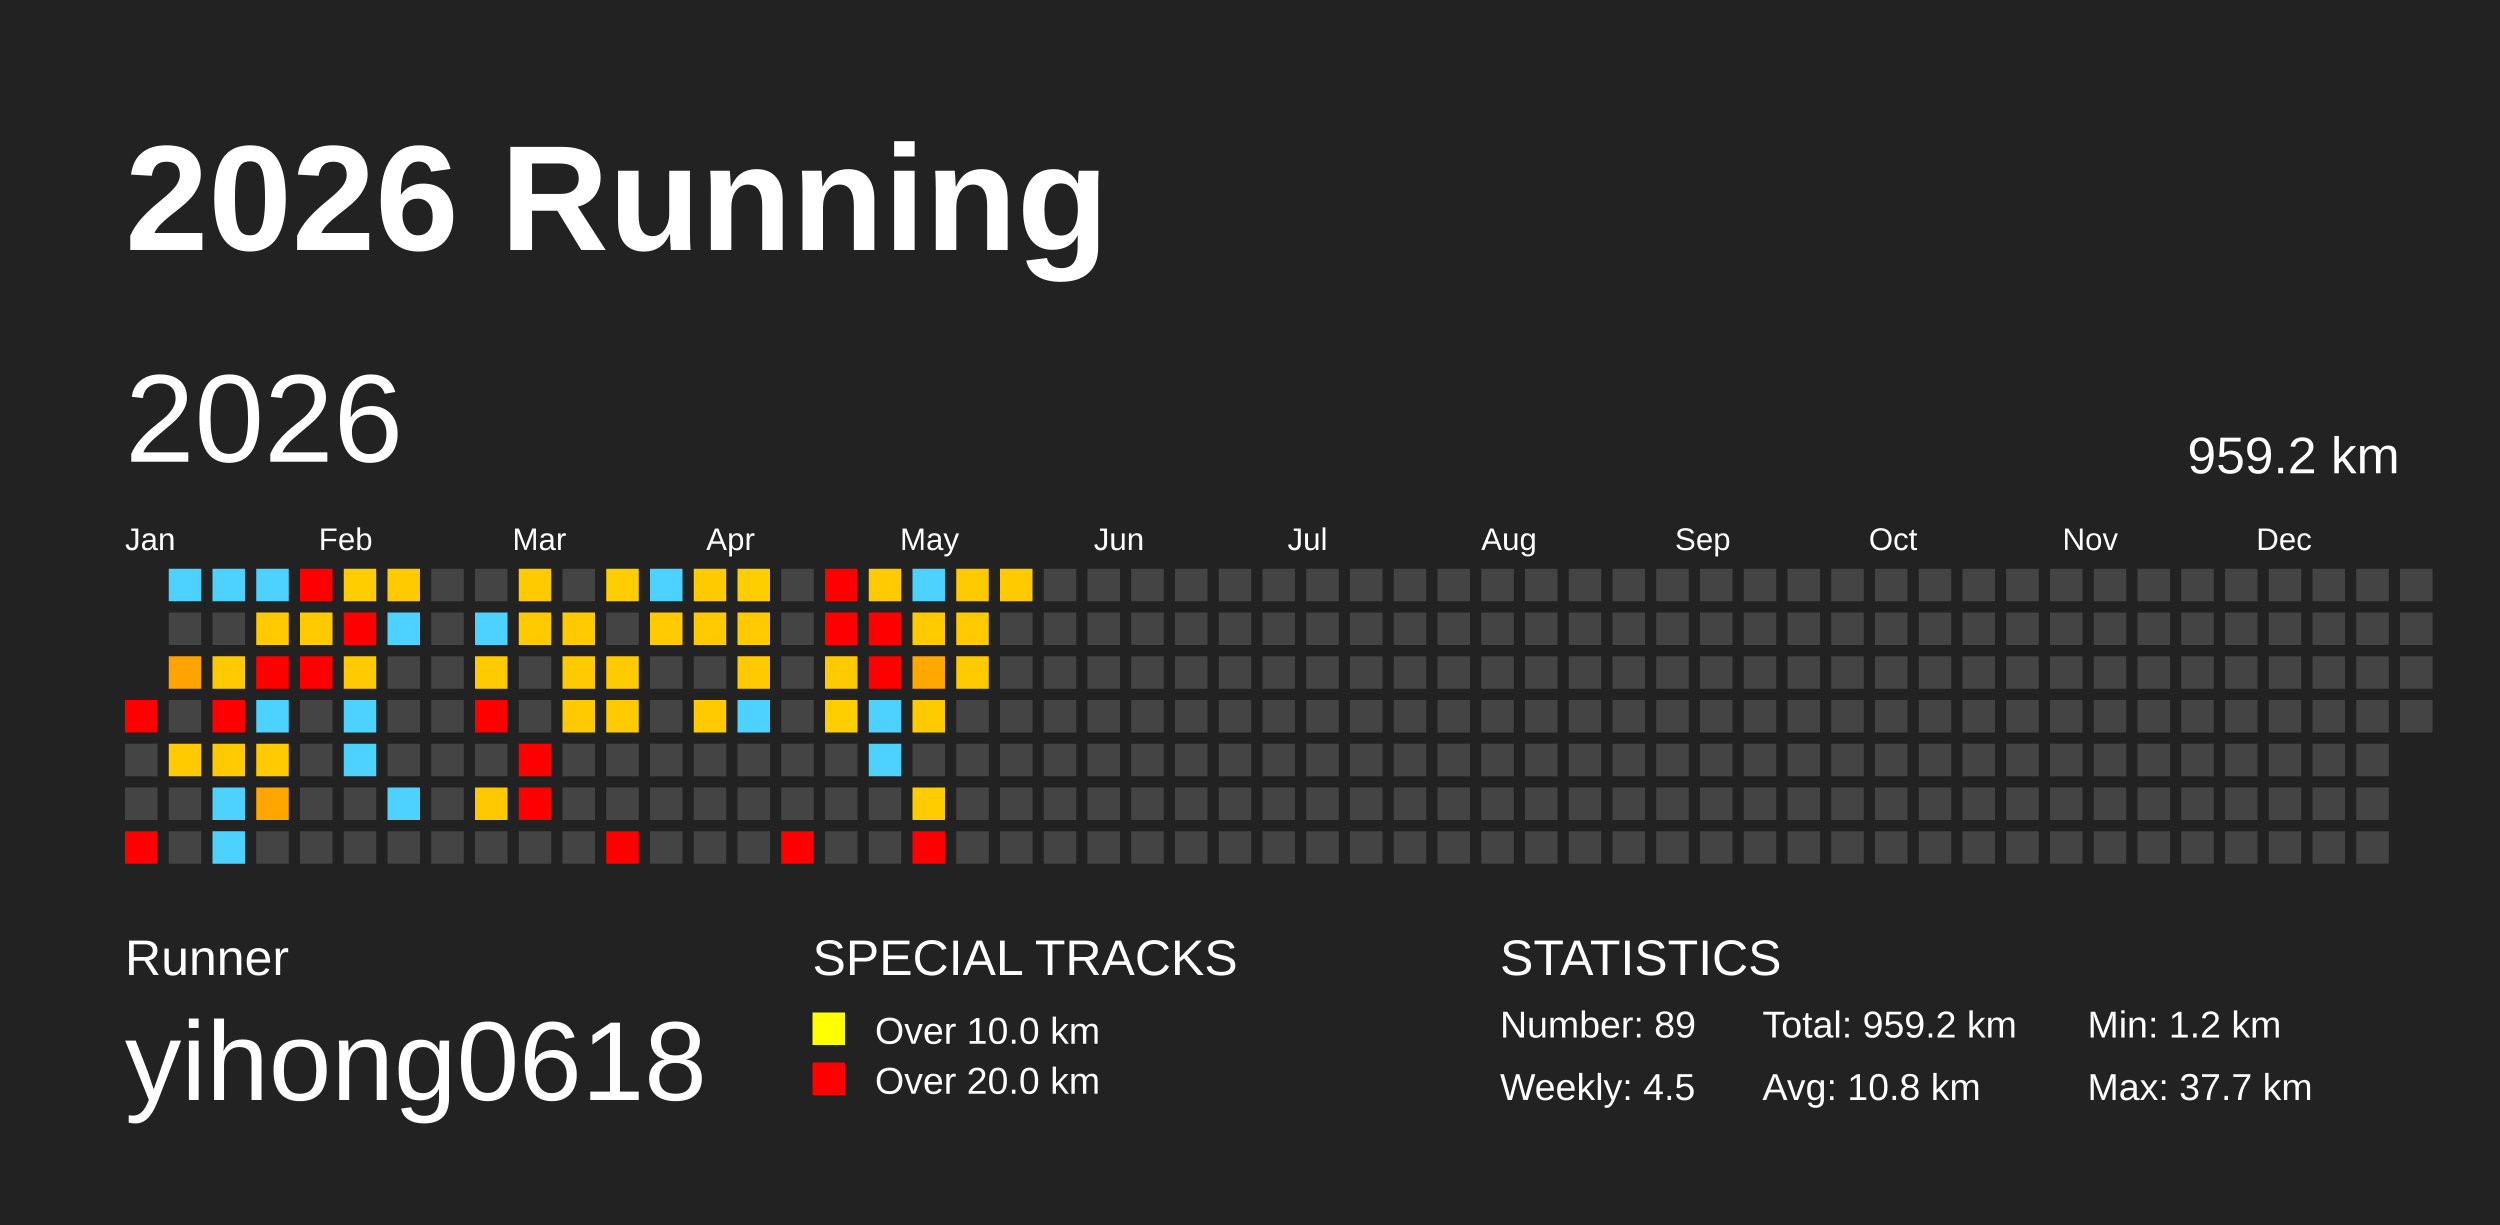
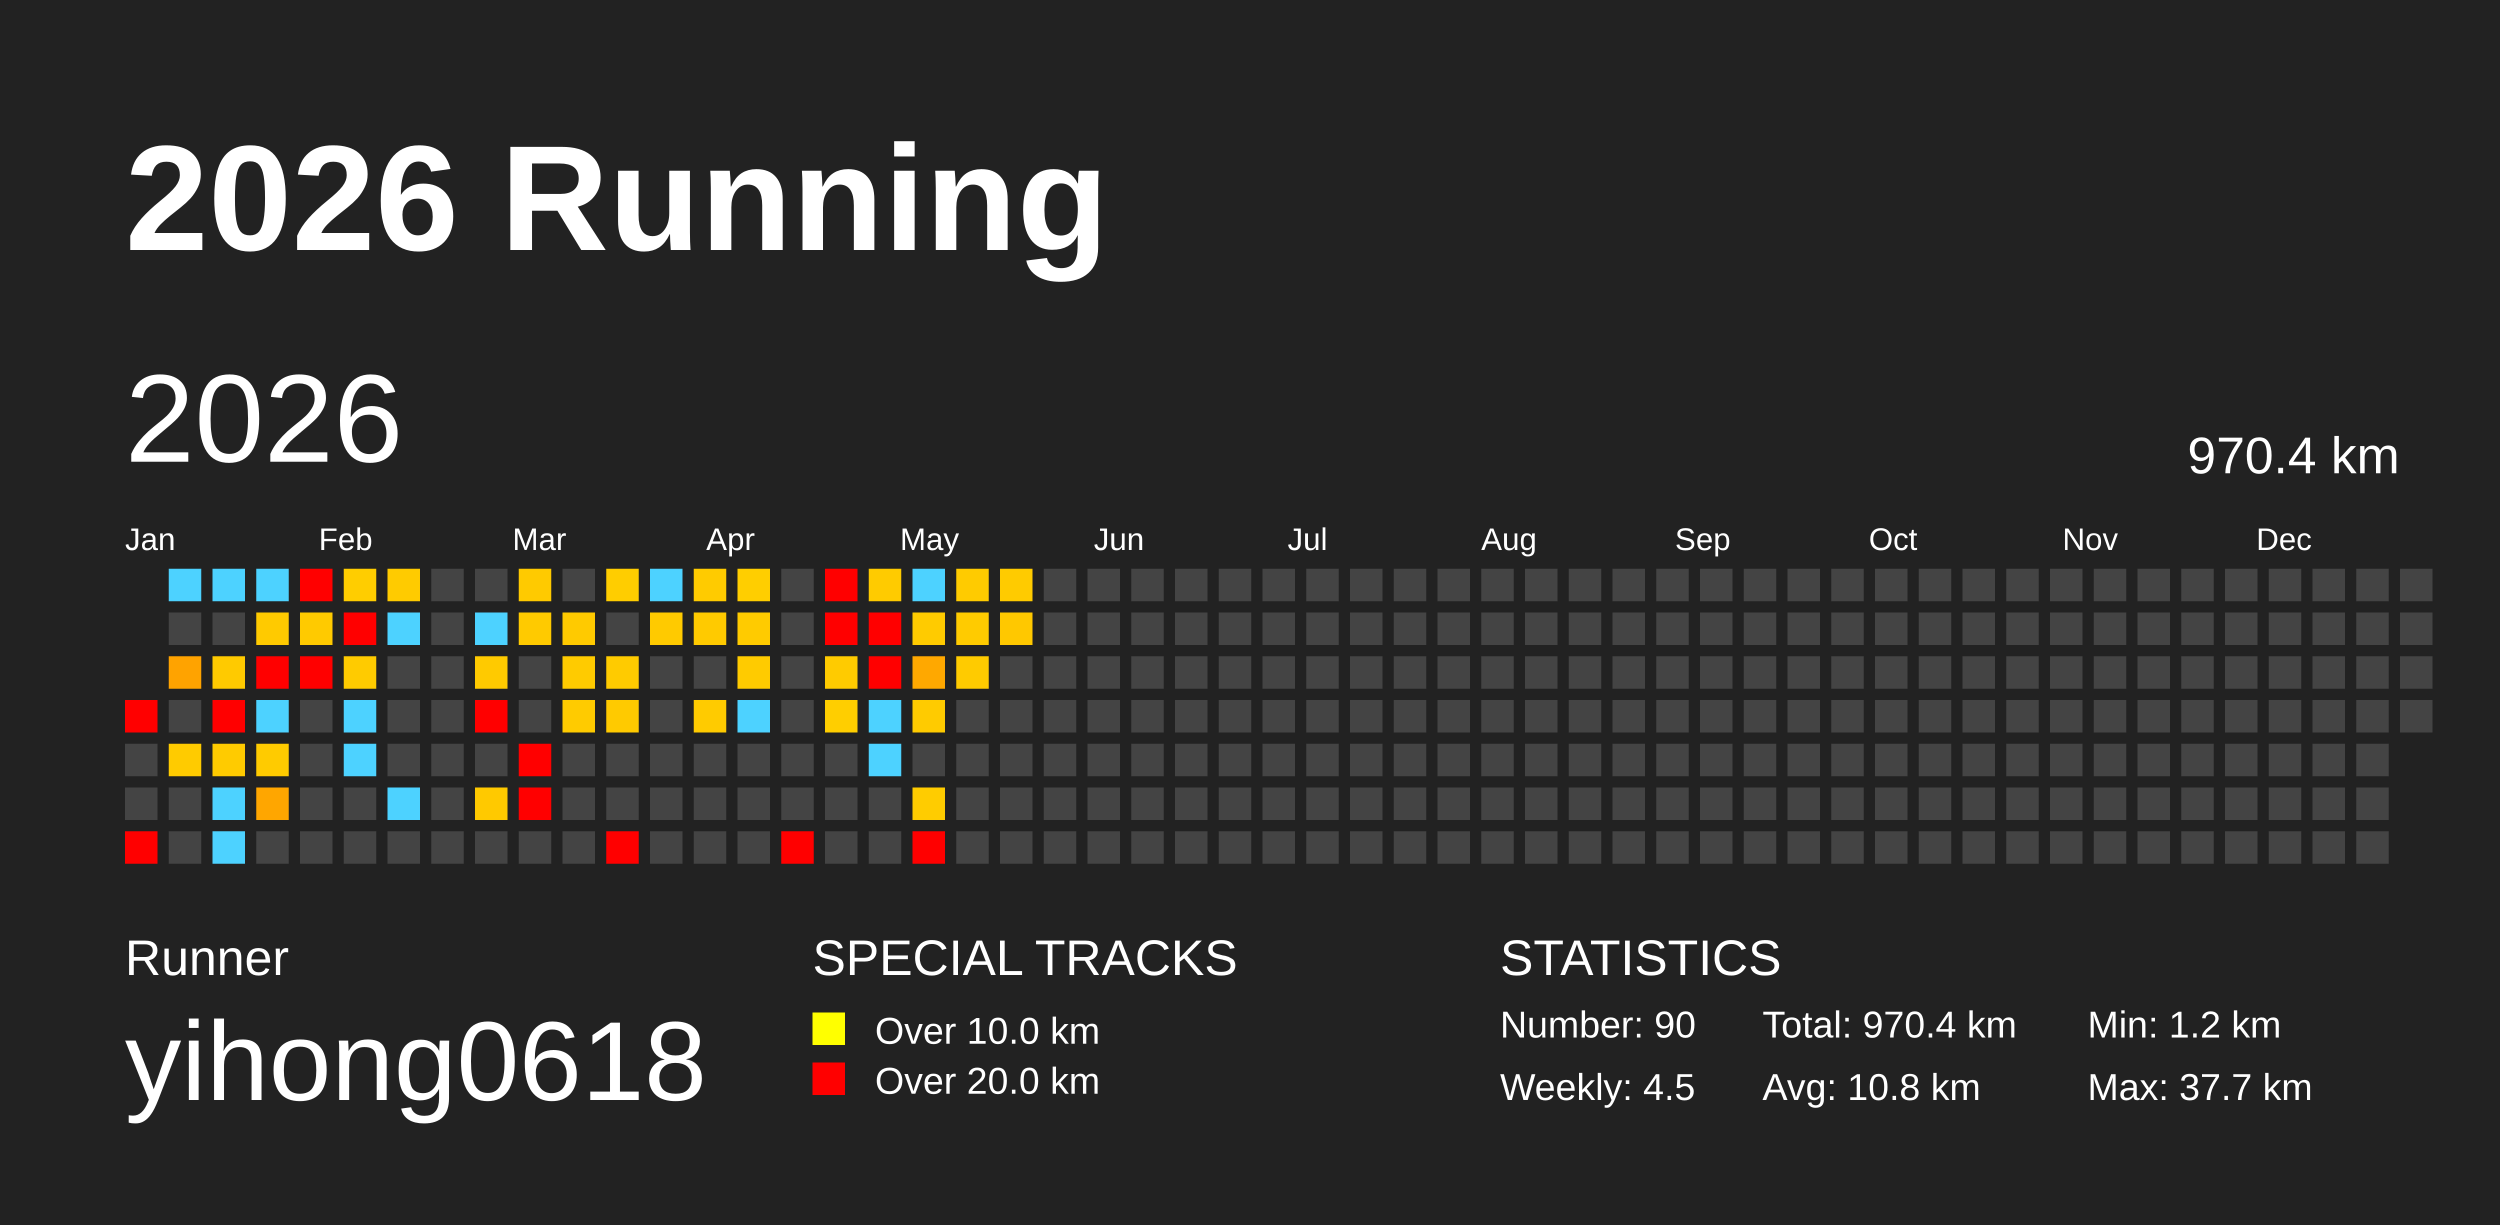
<svg xmlns="http://www.w3.org/2000/svg" baseProfile="full" height="98mm" version="1.1" viewBox="0,0,200,98" width="200mm">
  <defs />
  <rect fill="#222222" height="98" width="200" x="0" y="0" />
  <text fill="#FFFFFF" style="font-size:12px; font-family:Arial; font-weight:bold;" x="10" y="20">2026 Running</text>
  <text fill="#FFFFFF" style="font-size:4px; font-family:Arial" x="10" y="78">Runner</text>
  <text fill="#FFFFFF" style="font-size:9px; font-family:Arial" x="10" y="88">yihong0618</text>
  <text fill="#FFFFFF" style="font-size:4px; font-family:Arial" x="65" y="78">SPECIAL TRACKS</text>
  <rect fill="yellow" height="2.6" width="2.6" x="65" y="81" />
  <text fill="#FFFFFF" style="font-size:3px; font-family:Arial" x="70" y="83.5">Over 10.0 km</text>
  <rect fill="red" height="2.6" width="2.6" x="65" y="85" />
  <text fill="#FFFFFF" style="font-size:3px; font-family:Arial" x="70" y="87.5">Over 20.0 km</text>
  <text fill="#FFFFFF" style="font-size:4px; font-family:Arial" x="120" y="78">STATISTICS</text>
-   <text fill="#FFFFFF" style="font-size:3px; font-family:Arial" x="120" y="83">Number: 89</text>
+   <text fill="#FFFFFF" style="font-size:3px; font-family:Arial" x="120" y="83">Number: 90</text>
  <text fill="#FFFFFF" style="font-size:3px; font-family:Arial" x="120" y="88">Weekly: 4.5</text>
-   <text fill="#FFFFFF" style="font-size:3px; font-family:Arial" x="141" y="83">Total: 959.2 km</text>
+   <text fill="#FFFFFF" style="font-size:3px; font-family:Arial" x="141" y="83">Total: 970.4 km</text>
  <text fill="#FFFFFF" style="font-size:3px; font-family:Arial" x="141" y="88">Avg: 10.8 km</text>
  <text fill="#FFFFFF" style="font-size:3px; font-family:Arial" x="167" y="83">Min: 1.2 km</text>
  <text fill="#FFFFFF" style="font-size:3px; font-family:Arial" x="167" y="88">Max: 37.7 km</text>
  <text dominant-baseline="hanging" fill="#FFFFFF" style="font-size:10.0px; font-family:Arial;" x="10" y="30">2026</text>
-   <text dominant-baseline="hanging" fill="#FFFFFF" style="font-size:4.125px; font-family:Arial;" x="175" y="35">959.2 km</text>
+   <text dominant-baseline="hanging" fill="#FFFFFF" style="font-size:4.125px; font-family:Arial;" x="175" y="35">970.4 km</text>
  <text fill="#FFFFFF" style="font-size:2.5px; font-family:Arial" x="10.0" y="44">Jan</text>
  <text fill="#FFFFFF" style="font-size:2.5px; font-family:Arial" x="25.5" y="44">Feb</text>
  <text fill="#FFFFFF" style="font-size:2.5px; font-family:Arial" x="41.0" y="44">Mar</text>
  <text fill="#FFFFFF" style="font-size:2.5px; font-family:Arial" x="56.5" y="44">Apr</text>
  <text fill="#FFFFFF" style="font-size:2.5px; font-family:Arial" x="72.0" y="44">May</text>
  <text fill="#FFFFFF" style="font-size:2.5px; font-family:Arial" x="87.5" y="44">Jun</text>
  <text fill="#FFFFFF" style="font-size:2.5px; font-family:Arial" x="103.0" y="44">Jul</text>
  <text fill="#FFFFFF" style="font-size:2.5px; font-family:Arial" x="118.5" y="44">Aug</text>
  <text fill="#FFFFFF" style="font-size:2.5px; font-family:Arial" x="134.0" y="44">Sep</text>
  <text fill="#FFFFFF" style="font-size:2.5px; font-family:Arial" x="149.5" y="44">Oct</text>
  <text fill="#FFFFFF" style="font-size:2.5px; font-family:Arial" x="165.0" y="44">Nov</text>
  <text fill="#FFFFFF" style="font-size:2.5px; font-family:Arial" x="180.5" y="44">Dec</text>
  <rect fill="red" height="2.6" width="2.6" x="10.0" y="56.0" />
  <rect fill="#444444" height="2.6" width="2.6" x="10.0" y="59.5" />
  <rect fill="#444444" height="2.6" width="2.6" x="10.0" y="63.0" />
  <rect fill="red" height="2.6" width="2.6" x="10.0" y="66.5" />
  <rect fill="#4dd2ff" height="2.6" width="2.6" x="13.5" y="45.5" />
  <rect fill="#444444" height="2.6" width="2.6" x="13.5" y="49.0" />
  <rect fill="#ffa300" height="2.6" width="2.6" x="13.5" y="52.5" />
  <rect fill="#444444" height="2.6" width="2.6" x="13.5" y="56.0" />
  <rect fill="#ffcb00" height="2.6" width="2.6" x="13.5" y="59.5" />
  <rect fill="#444444" height="2.6" width="2.6" x="13.5" y="63.0" />
  <rect fill="#444444" height="2.6" width="2.6" x="13.5" y="66.5" />
  <rect fill="#4dd2ff" height="2.6" width="2.6" x="17.0" y="45.5" />
  <rect fill="#444444" height="2.6" width="2.6" x="17.0" y="49.0" />
  <rect fill="#ffca00" height="2.6" width="2.6" x="17.0" y="52.5" />
  <rect fill="red" height="2.6" width="2.6" x="17.0" y="56.0" />
  <rect fill="#ffcb00" height="2.6" width="2.6" x="17.0" y="59.5" />
  <rect fill="#4dd2ff" height="2.6" width="2.6" x="17.0" y="63.0" />
  <rect fill="#4dd2ff" height="2.6" width="2.6" x="17.0" y="66.5" />
  <rect fill="#4dd2ff" height="2.6" width="2.6" x="20.5" y="45.5" />
  <rect fill="#ffca00" height="2.6" width="2.6" x="20.5" y="49.0" />
  <rect fill="red" height="2.6" width="2.6" x="20.5" y="52.5" />
  <rect fill="#4dd2ff" height="2.6" width="2.6" x="20.5" y="56.0" />
  <rect fill="#ffcb00" height="2.6" width="2.6" x="20.5" y="59.5" />
  <rect fill="#ffa600" height="2.6" width="2.6" x="20.5" y="63.0" />
  <rect fill="#444444" height="2.6" width="2.6" x="20.5" y="66.5" />
  <rect fill="red" height="2.6" width="2.6" x="24.0" y="45.5" />
  <rect fill="#ffca00" height="2.6" width="2.6" x="24.0" y="49.0" />
  <rect fill="red" height="2.6" width="2.6" x="24.0" y="52.5" />
  <rect fill="#444444" height="2.6" width="2.6" x="24.0" y="56.0" />
  <rect fill="#444444" height="2.6" width="2.6" x="24.0" y="59.5" />
  <rect fill="#444444" height="2.6" width="2.6" x="24.0" y="63.0" />
  <rect fill="#444444" height="2.6" width="2.6" x="24.0" y="66.5" />
  <rect fill="#ffcd00" height="2.6" width="2.6" x="27.5" y="45.5" />
  <rect fill="red" height="2.6" width="2.6" x="27.5" y="49.0" />
  <rect fill="#ffcb00" height="2.6" width="2.6" x="27.5" y="52.5" />
  <rect fill="#4dd2ff" height="2.6" width="2.6" x="27.5" y="56.0" />
  <rect fill="#4dd2ff" height="2.6" width="2.6" x="27.5" y="59.5" />
  <rect fill="#444444" height="2.6" width="2.6" x="27.5" y="63.0" />
  <rect fill="#444444" height="2.6" width="2.6" x="27.5" y="66.5" />
  <rect fill="#ffcb00" height="2.6" width="2.6" x="31.0" y="45.5" />
  <rect fill="#4dd2ff" height="2.6" width="2.6" x="31.0" y="49.0" />
  <rect fill="#444444" height="2.6" width="2.6" x="31.0" y="52.5" />
  <rect fill="#444444" height="2.6" width="2.6" x="31.0" y="56.0" />
  <rect fill="#444444" height="2.6" width="2.6" x="31.0" y="59.5" />
  <rect fill="#4dd2ff" height="2.6" width="2.6" x="31.0" y="63.0" />
  <rect fill="#444444" height="2.6" width="2.6" x="31.0" y="66.5" />
  <rect fill="#444444" height="2.6" width="2.6" x="34.5" y="45.5" />
  <rect fill="#444444" height="2.6" width="2.6" x="34.5" y="49.0" />
  <rect fill="#444444" height="2.6" width="2.6" x="34.5" y="52.5" />
  <rect fill="#444444" height="2.6" width="2.6" x="34.5" y="56.0" />
  <rect fill="#444444" height="2.6" width="2.6" x="34.5" y="59.5" />
  <rect fill="#444444" height="2.6" width="2.6" x="34.5" y="63.0" />
  <rect fill="#444444" height="2.6" width="2.6" x="34.5" y="66.5" />
  <rect fill="#444444" height="2.6" width="2.6" x="38.0" y="45.5" />
  <rect fill="#4dd2ff" height="2.6" width="2.6" x="38.0" y="49.0" />
  <rect fill="#ffca00" height="2.6" width="2.6" x="38.0" y="52.5" />
  <rect fill="red" height="2.6" width="2.6" x="38.0" y="56.0" />
  <rect fill="#444444" height="2.6" width="2.6" x="38.0" y="59.5" />
  <rect fill="#ffc900" height="2.6" width="2.6" x="38.0" y="63.0" />
  <rect fill="#444444" height="2.6" width="2.6" x="38.0" y="66.5" />
  <rect fill="#ffca00" height="2.6" width="2.6" x="41.5" y="45.5" />
  <rect fill="#ffca00" height="2.6" width="2.6" x="41.5" y="49.0" />
  <rect fill="#444444" height="2.6" width="2.6" x="41.5" y="52.5" />
  <rect fill="#444444" height="2.6" width="2.6" x="41.5" y="56.0" />
  <rect fill="red" height="2.6" width="2.6" x="41.5" y="59.5" />
  <rect fill="red" height="2.6" width="2.6" x="41.5" y="63.0" />
  <rect fill="#444444" height="2.6" width="2.6" x="41.5" y="66.5" />
  <rect fill="#444444" height="2.6" width="2.6" x="45.0" y="45.5" />
  <rect fill="#ffca00" height="2.6" width="2.6" x="45.0" y="49.0" />
  <rect fill="#ffcb00" height="2.6" width="2.6" x="45.0" y="52.5" />
  <rect fill="#ffcb00" height="2.6" width="2.6" x="45.0" y="56.0" />
  <rect fill="#444444" height="2.6" width="2.6" x="45.0" y="59.5" />
  <rect fill="#444444" height="2.6" width="2.6" x="45.0" y="63.0" />
  <rect fill="#444444" height="2.6" width="2.6" x="45.0" y="66.5" />
  <rect fill="#ffcd00" height="2.6" width="2.6" x="48.5" y="45.5" />
  <rect fill="#444444" height="2.6" width="2.6" x="48.5" y="49.0" />
  <rect fill="#ffcb00" height="2.6" width="2.6" x="48.5" y="52.5" />
  <rect fill="#ffca00" height="2.6" width="2.6" x="48.5" y="56.0" />
  <rect fill="#444444" height="2.6" width="2.6" x="48.5" y="59.5" />
  <rect fill="#444444" height="2.6" width="2.6" x="48.5" y="63.0" />
  <rect fill="red" height="2.6" width="2.6" x="48.5" y="66.5" />
  <rect fill="#4dd2ff" height="2.6" width="2.6" x="52.0" y="45.5" />
  <rect fill="#ffca00" height="2.6" width="2.6" x="52.0" y="49.0" />
  <rect fill="#444444" height="2.6" width="2.6" x="52.0" y="52.5" />
  <rect fill="#444444" height="2.6" width="2.6" x="52.0" y="56.0" />
  <rect fill="#444444" height="2.6" width="2.6" x="52.0" y="59.5" />
  <rect fill="#444444" height="2.6" width="2.6" x="52.0" y="63.0" />
  <rect fill="#444444" height="2.6" width="2.6" x="52.0" y="66.5" />
  <rect fill="#ffcb00" height="2.6" width="2.6" x="55.5" y="45.5" />
  <rect fill="#ffca00" height="2.6" width="2.6" x="55.5" y="49.0" />
  <rect fill="#444444" height="2.6" width="2.6" x="55.5" y="52.5" />
  <rect fill="#ffcb00" height="2.6" width="2.6" x="55.5" y="56.0" />
  <rect fill="#444444" height="2.6" width="2.6" x="55.5" y="59.5" />
  <rect fill="#444444" height="2.6" width="2.6" x="55.5" y="63.0" />
  <rect fill="#444444" height="2.6" width="2.6" x="55.5" y="66.5" />
  <rect fill="#ffce00" height="2.6" width="2.6" x="59.0" y="45.5" />
  <rect fill="#ffcb00" height="2.6" width="2.6" x="59.0" y="49.0" />
  <rect fill="#ffcb00" height="2.6" width="2.6" x="59.0" y="52.5" />
  <rect fill="#4dd2ff" height="2.6" width="2.6" x="59.0" y="56.0" />
  <rect fill="#444444" height="2.6" width="2.6" x="59.0" y="59.5" />
  <rect fill="#444444" height="2.6" width="2.6" x="59.0" y="63.0" />
  <rect fill="#444444" height="2.6" width="2.6" x="59.0" y="66.5" />
  <rect fill="#444444" height="2.6" width="2.6" x="62.5" y="45.5" />
  <rect fill="#444444" height="2.6" width="2.6" x="62.5" y="49.0" />
  <rect fill="#444444" height="2.6" width="2.6" x="62.5" y="52.5" />
  <rect fill="#444444" height="2.6" width="2.6" x="62.5" y="56.0" />
  <rect fill="#444444" height="2.6" width="2.6" x="62.5" y="59.5" />
  <rect fill="#444444" height="2.6" width="2.6" x="62.5" y="63.0" />
  <rect fill="red" height="2.6" width="2.6" x="62.5" y="66.5" />
  <rect fill="red" height="2.6" width="2.6" x="66.0" y="45.5" />
  <rect fill="red" height="2.6" width="2.6" x="66.0" y="49.0" />
  <rect fill="#ffcb00" height="2.6" width="2.6" x="66.0" y="52.5" />
  <rect fill="#ffce00" height="2.6" width="2.6" x="66.0" y="56.0" />
  <rect fill="#444444" height="2.6" width="2.6" x="66.0" y="59.5" />
  <rect fill="#444444" height="2.6" width="2.6" x="66.0" y="63.0" />
  <rect fill="#444444" height="2.6" width="2.6" x="66.0" y="66.5" />
  <rect fill="#ffcb00" height="2.6" width="2.6" x="69.5" y="45.5" />
  <rect fill="red" height="2.6" width="2.6" x="69.5" y="49.0" />
  <rect fill="red" height="2.6" width="2.6" x="69.5" y="52.5" />
  <rect fill="#4dd2ff" height="2.6" width="2.6" x="69.5" y="56.0" />
  <rect fill="#4dd2ff" height="2.6" width="2.6" x="69.5" y="59.5" />
  <rect fill="#444444" height="2.6" width="2.6" x="69.5" y="63.0" />
  <rect fill="#444444" height="2.6" width="2.6" x="69.5" y="66.5" />
  <rect fill="#4dd2ff" height="2.6" width="2.6" x="73.0" y="45.5" />
  <rect fill="#ffcb00" height="2.6" width="2.6" x="73.0" y="49.0" />
  <rect fill="#ffa800" height="2.6" width="2.6" x="73.0" y="52.5" />
  <rect fill="#ffcb00" height="2.6" width="2.6" x="73.0" y="56.0" />
  <rect fill="#444444" height="2.6" width="2.6" x="73.0" y="59.5" />
  <rect fill="#ffcc00" height="2.6" width="2.6" x="73.0" y="63.0" />
  <rect fill="red" height="2.6" width="2.6" x="73.0" y="66.5" />
  <rect fill="#ffcb00" height="2.6" width="2.6" x="76.5" y="45.5" />
  <rect fill="#ffcb00" height="2.6" width="2.6" x="76.5" y="49.0" />
  <rect fill="#ffcb00" height="2.6" width="2.6" x="76.5" y="52.5" />
  <rect fill="#444444" height="2.6" width="2.6" x="76.5" y="56.0" />
  <rect fill="#444444" height="2.6" width="2.6" x="76.5" y="59.5" />
  <rect fill="#444444" height="2.6" width="2.6" x="76.5" y="63.0" />
  <rect fill="#444444" height="2.6" width="2.6" x="76.5" y="66.5" />
  <rect fill="#ffcb00" height="2.6" width="2.6" x="80.0" y="45.5" />
-   <rect fill="#444444" height="2.6" width="2.6" x="80.0" y="49.0" />
+   <rect fill="#ffc800" height="2.6" width="2.6" x="80.0" y="49.0" />
  <rect fill="#444444" height="2.6" width="2.6" x="80.0" y="52.5" />
  <rect fill="#444444" height="2.6" width="2.6" x="80.0" y="56.0" />
  <rect fill="#444444" height="2.6" width="2.6" x="80.0" y="59.5" />
  <rect fill="#444444" height="2.6" width="2.6" x="80.0" y="63.0" />
  <rect fill="#444444" height="2.6" width="2.6" x="80.0" y="66.5" />
  <rect fill="#444444" height="2.6" width="2.6" x="83.5" y="45.5" />
  <rect fill="#444444" height="2.6" width="2.6" x="83.5" y="49.0" />
  <rect fill="#444444" height="2.6" width="2.6" x="83.5" y="52.5" />
  <rect fill="#444444" height="2.6" width="2.6" x="83.5" y="56.0" />
  <rect fill="#444444" height="2.6" width="2.6" x="83.5" y="59.5" />
  <rect fill="#444444" height="2.6" width="2.6" x="83.5" y="63.0" />
  <rect fill="#444444" height="2.6" width="2.6" x="83.5" y="66.5" />
  <rect fill="#444444" height="2.6" width="2.6" x="87.0" y="45.5" />
  <rect fill="#444444" height="2.6" width="2.6" x="87.0" y="49.0" />
  <rect fill="#444444" height="2.6" width="2.6" x="87.0" y="52.5" />
  <rect fill="#444444" height="2.6" width="2.6" x="87.0" y="56.0" />
  <rect fill="#444444" height="2.6" width="2.6" x="87.0" y="59.5" />
  <rect fill="#444444" height="2.6" width="2.6" x="87.0" y="63.0" />
  <rect fill="#444444" height="2.6" width="2.6" x="87.0" y="66.5" />
  <rect fill="#444444" height="2.6" width="2.6" x="90.5" y="45.5" />
  <rect fill="#444444" height="2.6" width="2.6" x="90.5" y="49.0" />
  <rect fill="#444444" height="2.6" width="2.6" x="90.5" y="52.5" />
  <rect fill="#444444" height="2.6" width="2.6" x="90.5" y="56.0" />
  <rect fill="#444444" height="2.6" width="2.6" x="90.5" y="59.5" />
  <rect fill="#444444" height="2.6" width="2.6" x="90.5" y="63.0" />
  <rect fill="#444444" height="2.6" width="2.6" x="90.5" y="66.5" />
  <rect fill="#444444" height="2.6" width="2.6" x="94.0" y="45.5" />
  <rect fill="#444444" height="2.6" width="2.6" x="94.0" y="49.0" />
  <rect fill="#444444" height="2.6" width="2.6" x="94.0" y="52.5" />
  <rect fill="#444444" height="2.6" width="2.6" x="94.0" y="56.0" />
  <rect fill="#444444" height="2.6" width="2.6" x="94.0" y="59.5" />
  <rect fill="#444444" height="2.6" width="2.6" x="94.0" y="63.0" />
  <rect fill="#444444" height="2.6" width="2.6" x="94.0" y="66.5" />
  <rect fill="#444444" height="2.6" width="2.6" x="97.5" y="45.5" />
  <rect fill="#444444" height="2.6" width="2.6" x="97.5" y="49.0" />
  <rect fill="#444444" height="2.6" width="2.6" x="97.5" y="52.5" />
  <rect fill="#444444" height="2.6" width="2.6" x="97.5" y="56.0" />
  <rect fill="#444444" height="2.6" width="2.6" x="97.5" y="59.5" />
  <rect fill="#444444" height="2.6" width="2.6" x="97.5" y="63.0" />
  <rect fill="#444444" height="2.6" width="2.6" x="97.5" y="66.5" />
  <rect fill="#444444" height="2.6" width="2.6" x="101.0" y="45.5" />
  <rect fill="#444444" height="2.6" width="2.6" x="101.0" y="49.0" />
  <rect fill="#444444" height="2.6" width="2.6" x="101.0" y="52.5" />
  <rect fill="#444444" height="2.6" width="2.6" x="101.0" y="56.0" />
  <rect fill="#444444" height="2.6" width="2.6" x="101.0" y="59.5" />
  <rect fill="#444444" height="2.6" width="2.6" x="101.0" y="63.0" />
  <rect fill="#444444" height="2.6" width="2.6" x="101.0" y="66.5" />
  <rect fill="#444444" height="2.6" width="2.6" x="104.5" y="45.5" />
  <rect fill="#444444" height="2.6" width="2.6" x="104.5" y="49.0" />
  <rect fill="#444444" height="2.6" width="2.6" x="104.5" y="52.5" />
  <rect fill="#444444" height="2.6" width="2.6" x="104.5" y="56.0" />
  <rect fill="#444444" height="2.6" width="2.6" x="104.5" y="59.5" />
  <rect fill="#444444" height="2.6" width="2.6" x="104.5" y="63.0" />
  <rect fill="#444444" height="2.6" width="2.6" x="104.5" y="66.5" />
  <rect fill="#444444" height="2.6" width="2.6" x="108.0" y="45.5" />
  <rect fill="#444444" height="2.6" width="2.6" x="108.0" y="49.0" />
  <rect fill="#444444" height="2.6" width="2.6" x="108.0" y="52.5" />
  <rect fill="#444444" height="2.6" width="2.6" x="108.0" y="56.0" />
  <rect fill="#444444" height="2.6" width="2.6" x="108.0" y="59.5" />
  <rect fill="#444444" height="2.6" width="2.6" x="108.0" y="63.0" />
  <rect fill="#444444" height="2.6" width="2.6" x="108.0" y="66.5" />
  <rect fill="#444444" height="2.6" width="2.6" x="111.5" y="45.5" />
  <rect fill="#444444" height="2.6" width="2.6" x="111.5" y="49.0" />
  <rect fill="#444444" height="2.6" width="2.6" x="111.5" y="52.5" />
  <rect fill="#444444" height="2.6" width="2.6" x="111.5" y="56.0" />
  <rect fill="#444444" height="2.6" width="2.6" x="111.5" y="59.5" />
  <rect fill="#444444" height="2.6" width="2.6" x="111.5" y="63.0" />
  <rect fill="#444444" height="2.6" width="2.6" x="111.5" y="66.5" />
  <rect fill="#444444" height="2.6" width="2.6" x="115.0" y="45.5" />
  <rect fill="#444444" height="2.6" width="2.6" x="115.0" y="49.0" />
  <rect fill="#444444" height="2.6" width="2.6" x="115.0" y="52.5" />
  <rect fill="#444444" height="2.6" width="2.6" x="115.0" y="56.0" />
  <rect fill="#444444" height="2.6" width="2.6" x="115.0" y="59.5" />
  <rect fill="#444444" height="2.6" width="2.6" x="115.0" y="63.0" />
  <rect fill="#444444" height="2.6" width="2.6" x="115.0" y="66.5" />
  <rect fill="#444444" height="2.6" width="2.6" x="118.5" y="45.5" />
  <rect fill="#444444" height="2.6" width="2.6" x="118.5" y="49.0" />
  <rect fill="#444444" height="2.6" width="2.6" x="118.5" y="52.5" />
  <rect fill="#444444" height="2.6" width="2.6" x="118.5" y="56.0" />
  <rect fill="#444444" height="2.6" width="2.6" x="118.5" y="59.5" />
  <rect fill="#444444" height="2.6" width="2.6" x="118.5" y="63.0" />
  <rect fill="#444444" height="2.6" width="2.6" x="118.5" y="66.5" />
  <rect fill="#444444" height="2.6" width="2.6" x="122.0" y="45.5" />
  <rect fill="#444444" height="2.6" width="2.6" x="122.0" y="49.0" />
  <rect fill="#444444" height="2.6" width="2.6" x="122.0" y="52.5" />
  <rect fill="#444444" height="2.6" width="2.6" x="122.0" y="56.0" />
  <rect fill="#444444" height="2.6" width="2.6" x="122.0" y="59.5" />
  <rect fill="#444444" height="2.6" width="2.6" x="122.0" y="63.0" />
  <rect fill="#444444" height="2.6" width="2.6" x="122.0" y="66.5" />
  <rect fill="#444444" height="2.6" width="2.6" x="125.5" y="45.5" />
  <rect fill="#444444" height="2.6" width="2.6" x="125.5" y="49.0" />
  <rect fill="#444444" height="2.6" width="2.6" x="125.5" y="52.5" />
  <rect fill="#444444" height="2.6" width="2.6" x="125.5" y="56.0" />
  <rect fill="#444444" height="2.6" width="2.6" x="125.5" y="59.5" />
  <rect fill="#444444" height="2.6" width="2.6" x="125.5" y="63.0" />
  <rect fill="#444444" height="2.6" width="2.6" x="125.5" y="66.5" />
  <rect fill="#444444" height="2.6" width="2.6" x="129.0" y="45.5" />
  <rect fill="#444444" height="2.6" width="2.6" x="129.0" y="49.0" />
  <rect fill="#444444" height="2.6" width="2.6" x="129.0" y="52.5" />
  <rect fill="#444444" height="2.6" width="2.6" x="129.0" y="56.0" />
  <rect fill="#444444" height="2.6" width="2.6" x="129.0" y="59.5" />
  <rect fill="#444444" height="2.6" width="2.6" x="129.0" y="63.0" />
  <rect fill="#444444" height="2.6" width="2.6" x="129.0" y="66.5" />
  <rect fill="#444444" height="2.6" width="2.6" x="132.5" y="45.5" />
  <rect fill="#444444" height="2.6" width="2.6" x="132.5" y="49.0" />
  <rect fill="#444444" height="2.6" width="2.6" x="132.5" y="52.5" />
  <rect fill="#444444" height="2.6" width="2.6" x="132.5" y="56.0" />
  <rect fill="#444444" height="2.6" width="2.6" x="132.5" y="59.5" />
  <rect fill="#444444" height="2.6" width="2.6" x="132.5" y="63.0" />
  <rect fill="#444444" height="2.6" width="2.6" x="132.5" y="66.5" />
  <rect fill="#444444" height="2.6" width="2.6" x="136.0" y="45.5" />
  <rect fill="#444444" height="2.6" width="2.6" x="136.0" y="49.0" />
  <rect fill="#444444" height="2.6" width="2.6" x="136.0" y="52.5" />
  <rect fill="#444444" height="2.6" width="2.6" x="136.0" y="56.0" />
  <rect fill="#444444" height="2.6" width="2.6" x="136.0" y="59.5" />
  <rect fill="#444444" height="2.6" width="2.6" x="136.0" y="63.0" />
  <rect fill="#444444" height="2.6" width="2.6" x="136.0" y="66.5" />
  <rect fill="#444444" height="2.6" width="2.6" x="139.5" y="45.5" />
  <rect fill="#444444" height="2.6" width="2.6" x="139.5" y="49.0" />
  <rect fill="#444444" height="2.6" width="2.6" x="139.5" y="52.5" />
  <rect fill="#444444" height="2.6" width="2.6" x="139.5" y="56.0" />
  <rect fill="#444444" height="2.6" width="2.6" x="139.5" y="59.5" />
  <rect fill="#444444" height="2.6" width="2.6" x="139.5" y="63.0" />
  <rect fill="#444444" height="2.6" width="2.6" x="139.5" y="66.5" />
  <rect fill="#444444" height="2.6" width="2.6" x="143.0" y="45.5" />
  <rect fill="#444444" height="2.6" width="2.6" x="143.0" y="49.0" />
  <rect fill="#444444" height="2.6" width="2.6" x="143.0" y="52.5" />
  <rect fill="#444444" height="2.6" width="2.6" x="143.0" y="56.0" />
  <rect fill="#444444" height="2.6" width="2.6" x="143.0" y="59.5" />
  <rect fill="#444444" height="2.6" width="2.6" x="143.0" y="63.0" />
  <rect fill="#444444" height="2.6" width="2.6" x="143.0" y="66.5" />
  <rect fill="#444444" height="2.6" width="2.6" x="146.5" y="45.5" />
  <rect fill="#444444" height="2.6" width="2.6" x="146.5" y="49.0" />
  <rect fill="#444444" height="2.6" width="2.6" x="146.5" y="52.5" />
  <rect fill="#444444" height="2.6" width="2.6" x="146.5" y="56.0" />
  <rect fill="#444444" height="2.6" width="2.6" x="146.5" y="59.5" />
  <rect fill="#444444" height="2.6" width="2.6" x="146.5" y="63.0" />
  <rect fill="#444444" height="2.6" width="2.6" x="146.5" y="66.5" />
  <rect fill="#444444" height="2.6" width="2.6" x="150.0" y="45.5" />
  <rect fill="#444444" height="2.6" width="2.6" x="150.0" y="49.0" />
  <rect fill="#444444" height="2.6" width="2.6" x="150.0" y="52.5" />
  <rect fill="#444444" height="2.6" width="2.6" x="150.0" y="56.0" />
  <rect fill="#444444" height="2.6" width="2.6" x="150.0" y="59.5" />
  <rect fill="#444444" height="2.6" width="2.6" x="150.0" y="63.0" />
  <rect fill="#444444" height="2.6" width="2.6" x="150.0" y="66.5" />
  <rect fill="#444444" height="2.6" width="2.6" x="153.5" y="45.5" />
  <rect fill="#444444" height="2.6" width="2.6" x="153.5" y="49.0" />
  <rect fill="#444444" height="2.6" width="2.6" x="153.5" y="52.5" />
  <rect fill="#444444" height="2.6" width="2.6" x="153.5" y="56.0" />
  <rect fill="#444444" height="2.6" width="2.6" x="153.5" y="59.5" />
  <rect fill="#444444" height="2.6" width="2.6" x="153.5" y="63.0" />
  <rect fill="#444444" height="2.6" width="2.6" x="153.5" y="66.5" />
  <rect fill="#444444" height="2.6" width="2.6" x="157.0" y="45.5" />
  <rect fill="#444444" height="2.6" width="2.6" x="157.0" y="49.0" />
  <rect fill="#444444" height="2.6" width="2.6" x="157.0" y="52.5" />
  <rect fill="#444444" height="2.6" width="2.6" x="157.0" y="56.0" />
  <rect fill="#444444" height="2.6" width="2.6" x="157.0" y="59.5" />
  <rect fill="#444444" height="2.6" width="2.6" x="157.0" y="63.0" />
  <rect fill="#444444" height="2.6" width="2.6" x="157.0" y="66.5" />
  <rect fill="#444444" height="2.6" width="2.6" x="160.5" y="45.5" />
  <rect fill="#444444" height="2.6" width="2.6" x="160.5" y="49.0" />
  <rect fill="#444444" height="2.6" width="2.6" x="160.5" y="52.5" />
  <rect fill="#444444" height="2.6" width="2.6" x="160.5" y="56.0" />
  <rect fill="#444444" height="2.6" width="2.6" x="160.5" y="59.5" />
  <rect fill="#444444" height="2.6" width="2.6" x="160.5" y="63.0" />
  <rect fill="#444444" height="2.6" width="2.6" x="160.5" y="66.5" />
  <rect fill="#444444" height="2.6" width="2.6" x="164.0" y="45.5" />
  <rect fill="#444444" height="2.6" width="2.6" x="164.0" y="49.0" />
  <rect fill="#444444" height="2.6" width="2.6" x="164.0" y="52.5" />
  <rect fill="#444444" height="2.6" width="2.6" x="164.0" y="56.0" />
  <rect fill="#444444" height="2.6" width="2.6" x="164.0" y="59.5" />
  <rect fill="#444444" height="2.6" width="2.6" x="164.0" y="63.0" />
  <rect fill="#444444" height="2.6" width="2.6" x="164.0" y="66.5" />
  <rect fill="#444444" height="2.6" width="2.6" x="167.5" y="45.5" />
  <rect fill="#444444" height="2.6" width="2.6" x="167.5" y="49.0" />
  <rect fill="#444444" height="2.6" width="2.6" x="167.5" y="52.5" />
  <rect fill="#444444" height="2.6" width="2.6" x="167.5" y="56.0" />
  <rect fill="#444444" height="2.6" width="2.6" x="167.5" y="59.5" />
  <rect fill="#444444" height="2.6" width="2.6" x="167.5" y="63.0" />
  <rect fill="#444444" height="2.6" width="2.6" x="167.5" y="66.5" />
  <rect fill="#444444" height="2.6" width="2.6" x="171.0" y="45.5" />
  <rect fill="#444444" height="2.6" width="2.6" x="171.0" y="49.0" />
  <rect fill="#444444" height="2.6" width="2.6" x="171.0" y="52.5" />
  <rect fill="#444444" height="2.6" width="2.6" x="171.0" y="56.0" />
  <rect fill="#444444" height="2.6" width="2.6" x="171.0" y="59.5" />
  <rect fill="#444444" height="2.6" width="2.6" x="171.0" y="63.0" />
  <rect fill="#444444" height="2.6" width="2.6" x="171.0" y="66.5" />
  <rect fill="#444444" height="2.6" width="2.6" x="174.5" y="45.5" />
  <rect fill="#444444" height="2.6" width="2.6" x="174.5" y="49.0" />
  <rect fill="#444444" height="2.6" width="2.6" x="174.5" y="52.5" />
  <rect fill="#444444" height="2.6" width="2.6" x="174.5" y="56.0" />
  <rect fill="#444444" height="2.6" width="2.6" x="174.5" y="59.5" />
  <rect fill="#444444" height="2.6" width="2.6" x="174.5" y="63.0" />
  <rect fill="#444444" height="2.6" width="2.6" x="174.5" y="66.5" />
  <rect fill="#444444" height="2.6" width="2.6" x="178.0" y="45.5" />
  <rect fill="#444444" height="2.6" width="2.6" x="178.0" y="49.0" />
  <rect fill="#444444" height="2.6" width="2.6" x="178.0" y="52.5" />
  <rect fill="#444444" height="2.6" width="2.6" x="178.0" y="56.0" />
  <rect fill="#444444" height="2.6" width="2.6" x="178.0" y="59.5" />
  <rect fill="#444444" height="2.6" width="2.6" x="178.0" y="63.0" />
  <rect fill="#444444" height="2.6" width="2.6" x="178.0" y="66.5" />
  <rect fill="#444444" height="2.6" width="2.6" x="181.5" y="45.5" />
  <rect fill="#444444" height="2.6" width="2.6" x="181.5" y="49.0" />
  <rect fill="#444444" height="2.6" width="2.6" x="181.5" y="52.5" />
  <rect fill="#444444" height="2.6" width="2.6" x="181.5" y="56.0" />
  <rect fill="#444444" height="2.6" width="2.6" x="181.5" y="59.5" />
  <rect fill="#444444" height="2.6" width="2.6" x="181.5" y="63.0" />
  <rect fill="#444444" height="2.6" width="2.6" x="181.5" y="66.5" />
  <rect fill="#444444" height="2.6" width="2.6" x="185.0" y="45.5" />
  <rect fill="#444444" height="2.6" width="2.6" x="185.0" y="49.0" />
  <rect fill="#444444" height="2.6" width="2.6" x="185.0" y="52.5" />
  <rect fill="#444444" height="2.6" width="2.6" x="185.0" y="56.0" />
  <rect fill="#444444" height="2.6" width="2.6" x="185.0" y="59.5" />
  <rect fill="#444444" height="2.6" width="2.6" x="185.0" y="63.0" />
  <rect fill="#444444" height="2.6" width="2.6" x="185.0" y="66.5" />
  <rect fill="#444444" height="2.6" width="2.6" x="188.5" y="45.5" />
  <rect fill="#444444" height="2.6" width="2.6" x="188.5" y="49.0" />
  <rect fill="#444444" height="2.6" width="2.6" x="188.5" y="52.5" />
  <rect fill="#444444" height="2.6" width="2.6" x="188.5" y="56.0" />
  <rect fill="#444444" height="2.6" width="2.6" x="188.5" y="59.5" />
  <rect fill="#444444" height="2.6" width="2.6" x="188.5" y="63.0" />
  <rect fill="#444444" height="2.6" width="2.6" x="188.5" y="66.5" />
  <rect fill="#444444" height="2.6" width="2.6" x="192.0" y="45.5" />
  <rect fill="#444444" height="2.6" width="2.6" x="192.0" y="49.0" />
  <rect fill="#444444" height="2.6" width="2.6" x="192.0" y="52.5" />
  <rect fill="#444444" height="2.6" width="2.6" x="192.0" y="56.0" />
</svg>
